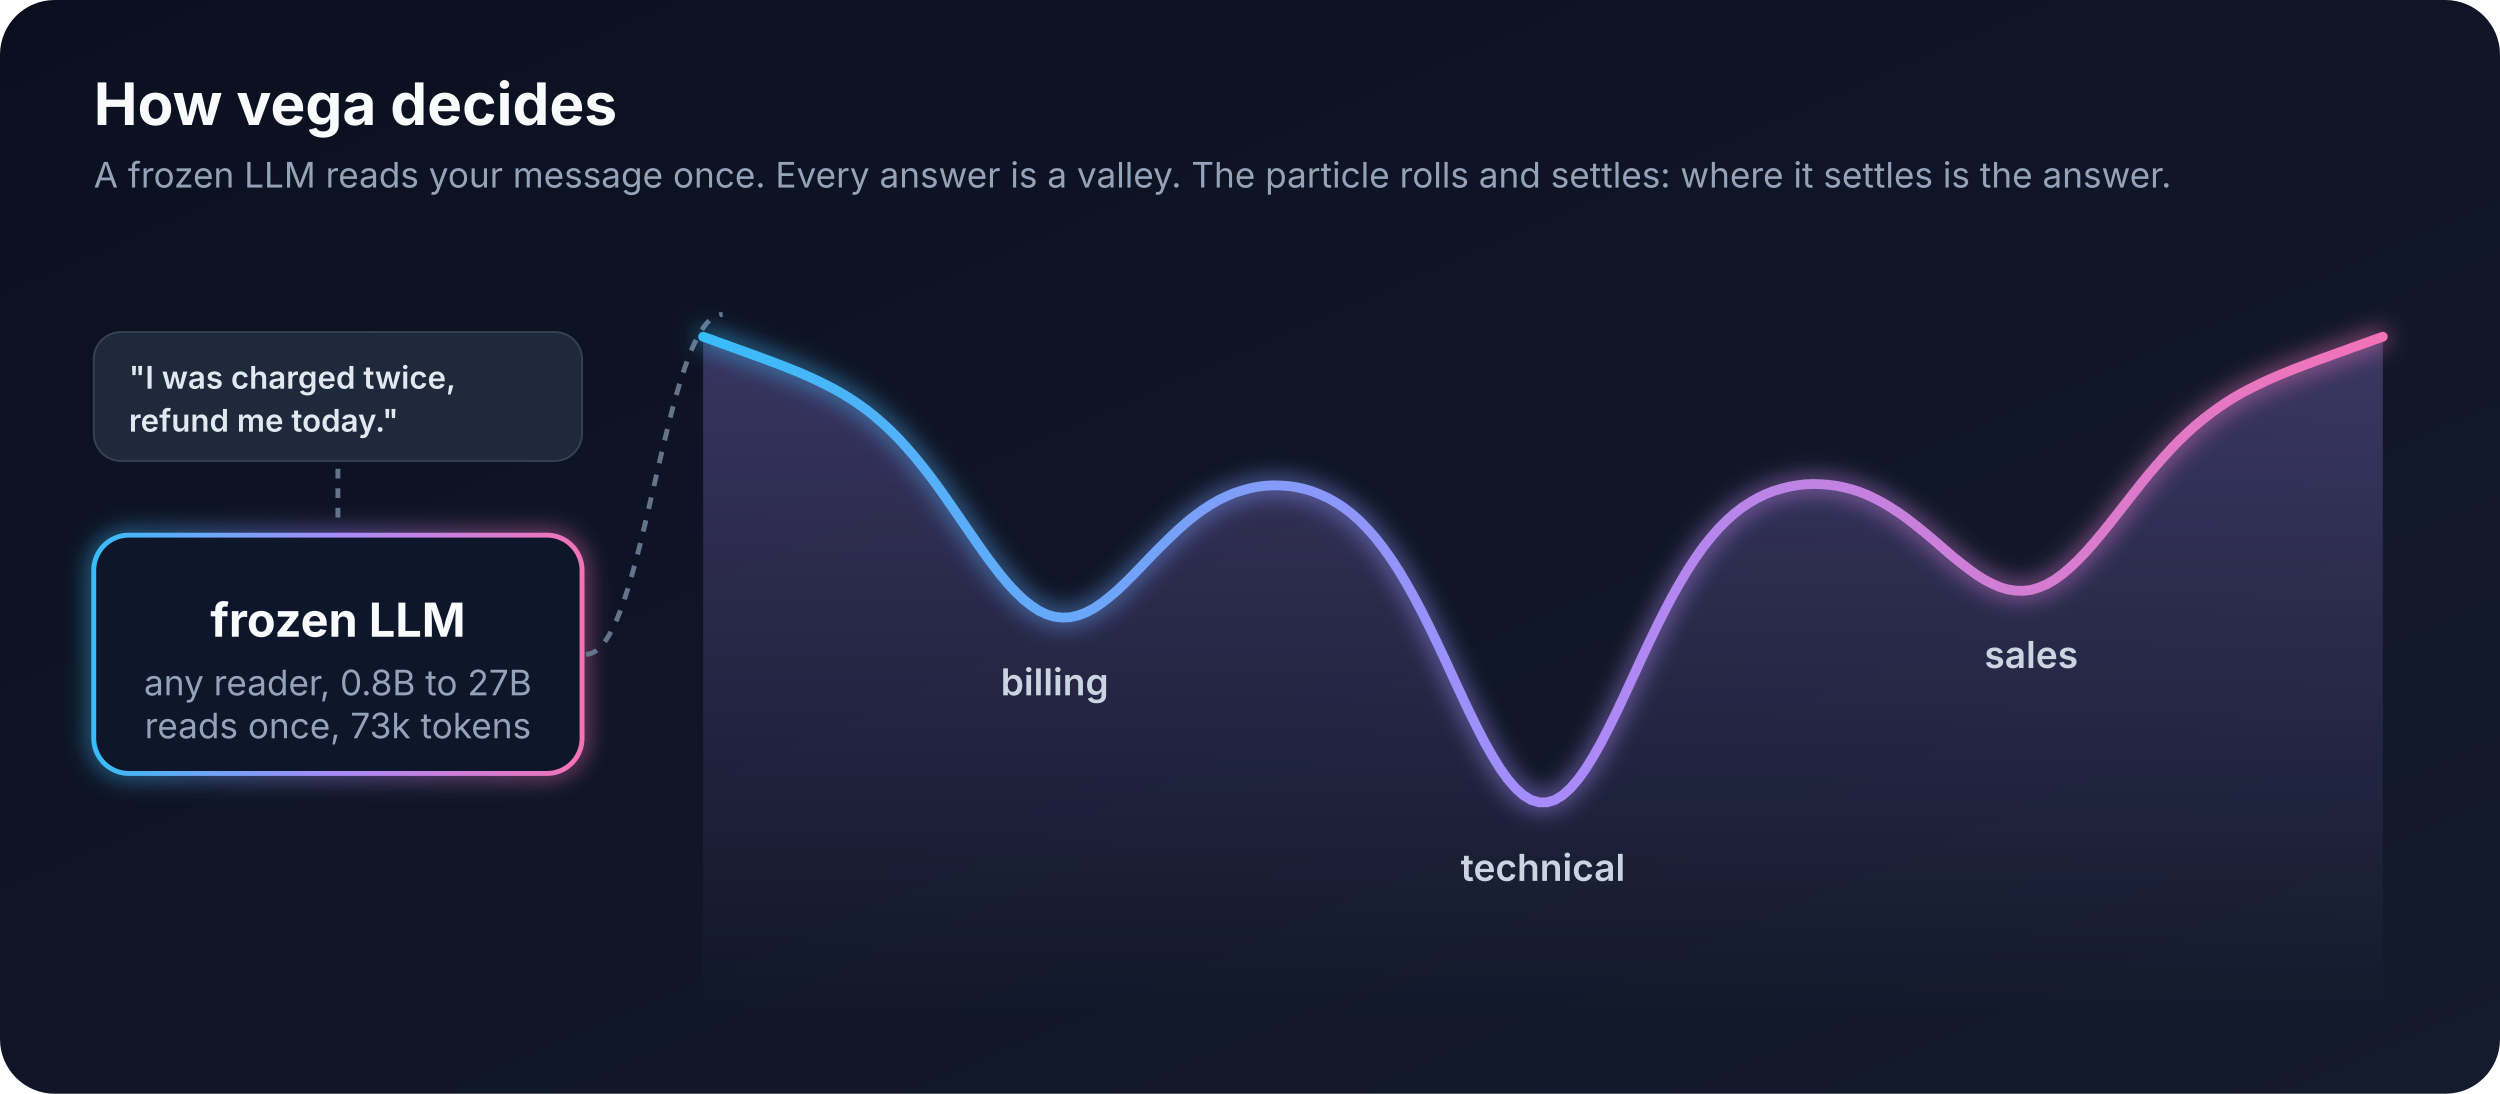
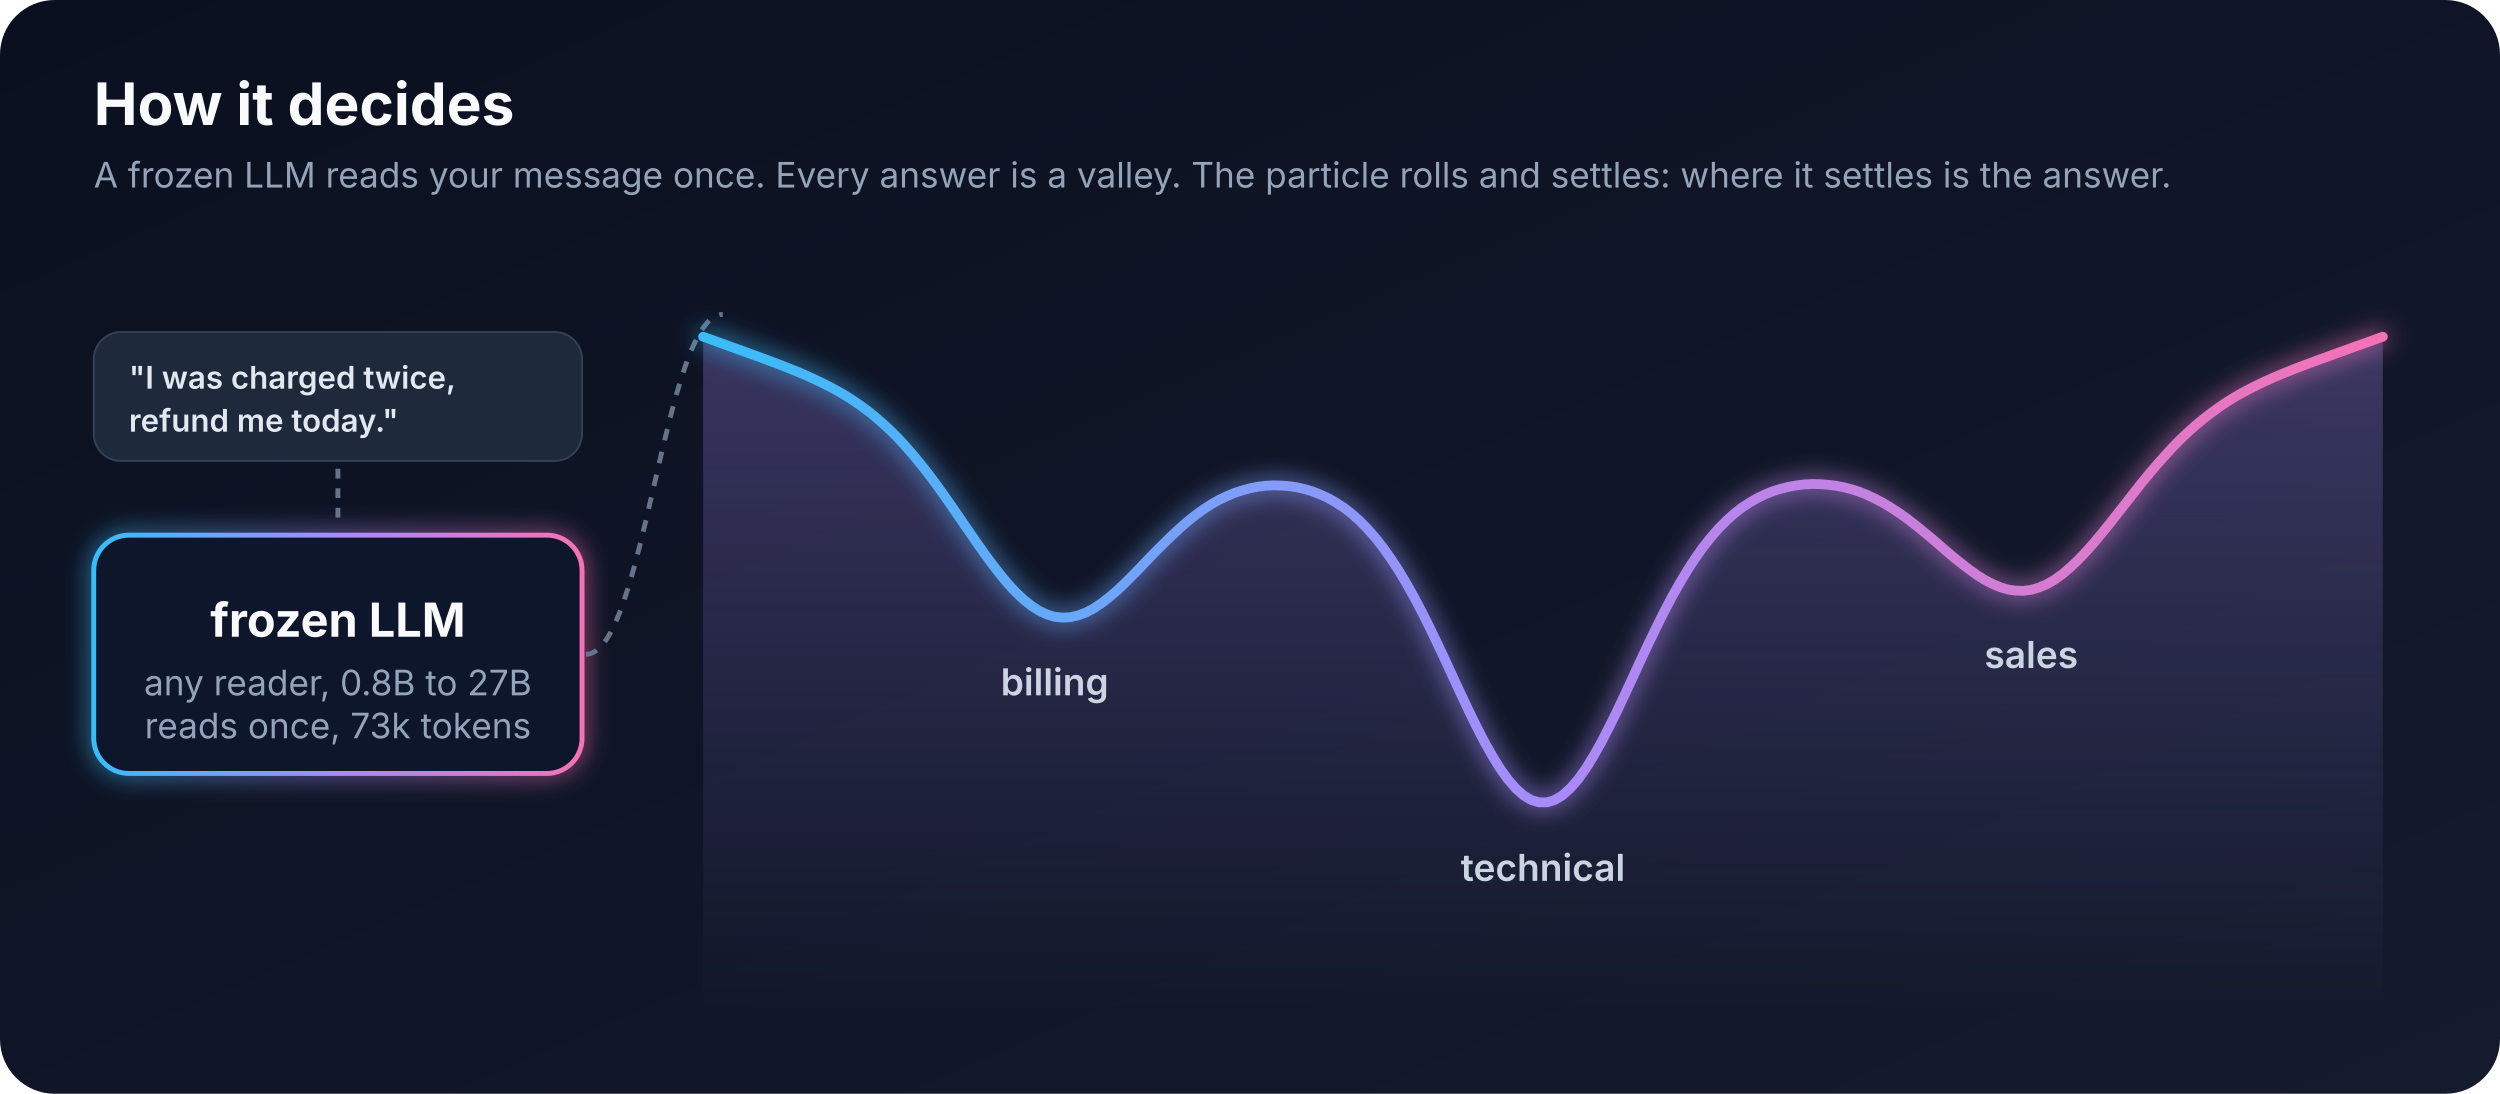
- <svg xmlns="http://www.w3.org/2000/svg" viewBox="0 0 1280 560" width="1280" height="560" role="img" aria-label="How vega decides: a frozen LLM reads the message once, every answer is a valley, and a particle rolls and settles in one. Where it settles is the answer.">
+ <svg xmlns="http://www.w3.org/2000/svg" viewBox="0 0 1280 560" width="1280" height="560" role="img" aria-label="How it decides: a frozen LLM reads the message once, every answer is a valley, and a particle rolls and settles in one. Where it settles is the answer.">
  <defs>
    <linearGradient id="bg" x1="0" y1="0" x2="1" y2="1">
      <stop offset="0" stop-color="#0b1020" />
      <stop offset="1" stop-color="#141b2d" />
    </linearGradient>
    <linearGradient id="ln" x1="0" y1="0" x2="1" y2="0">
      <stop offset="0" stop-color="#38bdf8" />
      <stop offset=".5" stop-color="#a78bfa" />
      <stop offset="1" stop-color="#f472b6" />
    </linearGradient>
    <linearGradient id="fl" x1="0" y1="0" x2="0" y2="1">
      <stop offset="0" stop-color="#a78bfa" stop-opacity=".28" />
      <stop offset="1" stop-color="#a78bfa" stop-opacity="0" />
    </linearGradient>
    <radialGradient id="pt">
      <stop offset="0" stop-color="#fff7ed" />
      <stop offset=".45" stop-color="#fb923c" />
      <stop offset="1" stop-color="#ea580c" />
    </radialGradient>
    <filter id="glow" x="-50%" y="-50%" width="200%" height="200%">
      <feGaussianBlur stdDeviation="6" result="b" />
      <feMerge>
        <feMergeNode in="b" />
        <feMergeNode in="SourceGraphic" />
      </feMerge>
    </filter>
    <path id="ride" d="M360,157.4 L364,158.8 L368,160.3 L372,161.7 L376,163.2 L380,164.6 L384,166.1 L388,167.5 L392,169.0 L396,170.5 L400,172.0 L404,173.6 L408,175.2 L412,176.9 L416,178.7 L420,180.6 L424,182.6 L428,184.7 L432,187.0 L436,189.5 L440,192.2 L444,195.1 L448,198.3 L452,201.8 L456,205.5 L460,209.5 L464,213.9 L468,218.5 L472,223.4 L476,228.5 L480,233.9 L484,239.5 L488,245.3 L492,251.1 L496,256.9 L500,262.7 L504,268.4 L508,273.8 L512,279.0 L516,283.8 L520,288.1 L524,291.9 L528,295.1 L532,297.7 L536,299.6 L540,300.8 L544,301.2 L548,301.0 L552,300.1 L556,298.6 L560,296.5 L564,293.8 L568,290.7 L572,287.3 L576,283.5 L580,279.5 L584,275.4 L588,271.2 L592,267.1 L596,263.1 L600,259.2 L604,255.5 L608,252.0 L612,248.8 L616,245.9 L620,243.3 L624,241.0 L628,239.1 L632,237.4 L636,236.1 L640,235.0 L644,234.2 L648,233.7 L652,233.5 L656,233.6 L660,233.9 L664,234.5 L668,235.4 L672,236.6 L676,238.2 L680,240.0 L684,242.3 L688,244.9 L692,248.0 L696,251.5 L700,255.6 L704,260.1 L708,265.2 L712,270.8 L716,276.9 L720,283.6 L724,290.7 L728,298.3 L732,306.3 L736,314.6 L740,323.1 L744,331.8 L748,340.4 L752,348.9 L756,357.0 L760,364.8 L764,371.9 L768,378.4 L772,384.0 L776,388.6 L780,392.2 L784,394.6 L788,395.8 L792,395.8 L796,394.6 L800,392.2 L804,388.6 L808,384.0 L812,378.4 L816,371.9 L820,364.8 L824,357.0 L828,348.9 L832,340.4 L836,331.8 L840,323.1 L844,314.6 L848,306.3 L852,298.3 L856,290.7 L860,283.6 L864,276.9 L868,270.8 L872,265.1 L876,260.1 L880,255.5 L884,251.5 L888,247.9 L892,244.8 L896,242.2 L900,239.9 L904,238.0 L908,236.4 L912,235.2 L916,234.2 L920,233.5 L924,233.0 L928,232.8 L932,232.9 L936,233.2 L940,233.7 L944,234.5 L948,235.5 L952,236.8 L956,238.4 L960,240.3 L964,242.4 L968,244.8 L972,247.4 L976,250.2 L980,253.3 L984,256.5 L988,259.8 L992,263.2 L996,266.7 L1000,270.1 L1004,273.3 L1008,276.4 L1012,279.3 L1016,281.8 L1020,283.9 L1024,285.6 L1028,286.8 L1032,287.4 L1036,287.5 L1040,287.0 L1044,285.8 L1048,284.1 L1052,281.8 L1056,278.9 L1060,275.5 L1064,271.7 L1068,267.5 L1072,263.0 L1076,258.2 L1080,253.3 L1084,248.2 L1088,243.1 L1092,238.0 L1096,232.9 L1100,228.0 L1104,223.3 L1108,218.8 L1112,214.4 L1116,210.3 L1120,206.5 L1124,202.9 L1128,199.6 L1132,196.5 L1136,193.6 L1140,190.9 L1144,188.4 L1148,186.1 L1152,184.0 L1156,182.0 L1160,180.1 L1164,178.3 L1168,176.6 L1172,175.0 L1176,173.4 L1180,171.9 L1184,170.4 L1188,168.9 L1192,167.5 L1196,166.0 L1200,164.6 L1204,163.1 L1208,161.7 L1212,160.3 L1216,158.8 L1220,157.4" />
  </defs>
  <style>
  text { font-family: ui-sans-serif, -apple-system, "Segoe UI", Inter, Helvetica, Arial, sans-serif; }
  .h { fill:#f8fafc; font-size:30px; font-weight:700; }
  .s { fill:#94a3b8; font-size:18px; }
  .lab { fill:#cbd5e1; font-size:19px; font-weight:600; }
  .chip { fill:#e2e8f0; font-size:16px; font-weight:600; }
  .mono { font-family: ui-monospace, "SF Mono", Menlo, Consolas, monospace; }
</style>
  <rect width="1280" height="560" rx="28" fill="url(#bg)" />
-   <text x="48" y="64" class="h">How vega decides</text>
+   <text x="48" y="64" class="h">How it decides</text>
  <text x="48" y="96" class="s">A frozen LLM reads your message once. Every answer is a valley. The particle rolls and settles: where it settles is the answer.</text>
  <g transform="translate(48,170)">
    <rect width="250" height="66" rx="14" fill="#1e293b" stroke="#334155" />
    <text x="18" y="29" class="chip">"I was charged twice,</text>
    <text x="18" y="51" class="chip">  refund me today."</text>
    <rect y="104" width="250" height="122" rx="18" fill="#0f172a" stroke="url(#ln)" stroke-width="2.5" filter="url(#glow)" />
    <text x="125" y="156" text-anchor="middle" class="h" style="font-size:24px">frozen LLM</text>
    <text x="125" y="186" text-anchor="middle" class="s">any reader, 0.8B to 27B</text>
    <text x="125" y="208" text-anchor="middle" class="s">reads once, 73k tokens</text>
    <path d="M125,70 L125,98" stroke="#64748b" stroke-width="2.5" stroke-dasharray="5 5" />
  </g>
  <path d="M300,335 C330,335 340,161 370,161" fill="none" stroke="#64748b" stroke-width="2.5" stroke-dasharray="6 6">
    <animate attributeName="stroke-dashoffset" from="24" to="0" dur="1s" repeatCount="indefinite" />
  </path>
  <path d="M360,172.4 L364,173.8 L368,175.3 L372,176.7 L376,178.2 L380,179.6 L384,181.1 L388,182.5 L392,184.0 L396,185.5 L400,187.0 L404,188.6 L408,190.2 L412,191.9 L416,193.7 L420,195.6 L424,197.6 L428,199.7 L432,202.0 L436,204.5 L440,207.2 L444,210.1 L448,213.3 L452,216.8 L456,220.5 L460,224.5 L464,228.9 L468,233.5 L472,238.4 L476,243.5 L480,248.9 L484,254.5 L488,260.3 L492,266.1 L496,271.9 L500,277.7 L504,283.4 L508,288.8 L512,294.0 L516,298.8 L520,303.1 L524,306.9 L528,310.1 L532,312.7 L536,314.6 L540,315.8 L544,316.2 L548,316.0 L552,315.1 L556,313.6 L560,311.5 L564,308.8 L568,305.7 L572,302.3 L576,298.5 L580,294.5 L584,290.4 L588,286.2 L592,282.1 L596,278.1 L600,274.2 L604,270.5 L608,267.0 L612,263.8 L616,260.9 L620,258.3 L624,256.0 L628,254.1 L632,252.4 L636,251.1 L640,250.0 L644,249.2 L648,248.7 L652,248.5 L656,248.6 L660,248.9 L664,249.5 L668,250.4 L672,251.6 L676,253.2 L680,255.0 L684,257.3 L688,259.9 L692,263.0 L696,266.5 L700,270.6 L704,275.1 L708,280.2 L712,285.8 L716,291.9 L720,298.6 L724,305.7 L728,313.3 L732,321.3 L736,329.6 L740,338.1 L744,346.8 L748,355.4 L752,363.9 L756,372.0 L760,379.8 L764,386.9 L768,393.4 L772,399.0 L776,403.6 L780,407.2 L784,409.6 L788,410.8 L792,410.8 L796,409.6 L800,407.2 L804,403.6 L808,399.0 L812,393.4 L816,386.9 L820,379.8 L824,372.0 L828,363.9 L832,355.4 L836,346.8 L840,338.1 L844,329.6 L848,321.3 L852,313.3 L856,305.7 L860,298.6 L864,291.9 L868,285.8 L872,280.1 L876,275.1 L880,270.5 L884,266.5 L888,262.9 L892,259.8 L896,257.2 L900,254.9 L904,253.0 L908,251.4 L912,250.2 L916,249.2 L920,248.5 L924,248.0 L928,247.8 L932,247.9 L936,248.2 L940,248.7 L944,249.5 L948,250.5 L952,251.8 L956,253.4 L960,255.3 L964,257.4 L968,259.8 L972,262.4 L976,265.2 L980,268.3 L984,271.5 L988,274.8 L992,278.2 L996,281.7 L1000,285.1 L1004,288.3 L1008,291.4 L1012,294.3 L1016,296.8 L1020,298.9 L1024,300.6 L1028,301.8 L1032,302.4 L1036,302.5 L1040,302.0 L1044,300.8 L1048,299.1 L1052,296.8 L1056,293.9 L1060,290.5 L1064,286.7 L1068,282.5 L1072,278.0 L1076,273.2 L1080,268.3 L1084,263.2 L1088,258.1 L1092,253.0 L1096,247.9 L1100,243.0 L1104,238.3 L1108,233.8 L1112,229.4 L1116,225.3 L1120,221.5 L1124,217.9 L1128,214.6 L1132,211.5 L1136,208.6 L1140,205.9 L1144,203.4 L1148,201.1 L1152,199.0 L1156,197.0 L1160,195.1 L1164,193.3 L1168,191.6 L1172,190.0 L1176,188.4 L1180,186.9 L1184,185.4 L1188,183.9 L1192,182.5 L1196,181.0 L1200,179.6 L1204,178.1 L1208,176.7 L1212,175.3 L1216,173.8 L1220,172.4 L1220,520 L360,520 Z" fill="url(#fl)" />
  <path d="M360,172.4 L364,173.8 L368,175.3 L372,176.7 L376,178.2 L380,179.6 L384,181.1 L388,182.5 L392,184.0 L396,185.5 L400,187.0 L404,188.6 L408,190.2 L412,191.9 L416,193.7 L420,195.6 L424,197.6 L428,199.7 L432,202.0 L436,204.5 L440,207.2 L444,210.1 L448,213.3 L452,216.8 L456,220.5 L460,224.5 L464,228.9 L468,233.5 L472,238.4 L476,243.5 L480,248.9 L484,254.5 L488,260.3 L492,266.1 L496,271.9 L500,277.7 L504,283.4 L508,288.8 L512,294.0 L516,298.8 L520,303.1 L524,306.9 L528,310.1 L532,312.7 L536,314.6 L540,315.8 L544,316.2 L548,316.0 L552,315.1 L556,313.6 L560,311.5 L564,308.8 L568,305.7 L572,302.3 L576,298.5 L580,294.5 L584,290.4 L588,286.2 L592,282.1 L596,278.1 L600,274.2 L604,270.5 L608,267.0 L612,263.8 L616,260.9 L620,258.3 L624,256.0 L628,254.1 L632,252.4 L636,251.1 L640,250.0 L644,249.2 L648,248.7 L652,248.5 L656,248.6 L660,248.9 L664,249.5 L668,250.4 L672,251.6 L676,253.2 L680,255.0 L684,257.3 L688,259.9 L692,263.0 L696,266.5 L700,270.6 L704,275.1 L708,280.2 L712,285.8 L716,291.9 L720,298.6 L724,305.7 L728,313.3 L732,321.3 L736,329.6 L740,338.1 L744,346.8 L748,355.4 L752,363.9 L756,372.0 L760,379.8 L764,386.9 L768,393.4 L772,399.0 L776,403.6 L780,407.2 L784,409.6 L788,410.8 L792,410.8 L796,409.6 L800,407.2 L804,403.6 L808,399.0 L812,393.4 L816,386.9 L820,379.8 L824,372.0 L828,363.9 L832,355.4 L836,346.8 L840,338.1 L844,329.6 L848,321.3 L852,313.3 L856,305.7 L860,298.6 L864,291.9 L868,285.8 L872,280.1 L876,275.1 L880,270.5 L884,266.5 L888,262.9 L892,259.8 L896,257.2 L900,254.9 L904,253.0 L908,251.4 L912,250.2 L916,249.2 L920,248.5 L924,248.0 L928,247.8 L932,247.9 L936,248.2 L940,248.7 L944,249.5 L948,250.5 L952,251.8 L956,253.4 L960,255.3 L964,257.4 L968,259.8 L972,262.4 L976,265.2 L980,268.3 L984,271.5 L988,274.8 L992,278.2 L996,281.7 L1000,285.1 L1004,288.3 L1008,291.4 L1012,294.3 L1016,296.8 L1020,298.9 L1024,300.6 L1028,301.8 L1032,302.4 L1036,302.5 L1040,302.0 L1044,300.8 L1048,299.1 L1052,296.8 L1056,293.9 L1060,290.5 L1064,286.7 L1068,282.5 L1072,278.0 L1076,273.2 L1080,268.3 L1084,263.2 L1088,258.1 L1092,253.0 L1096,247.9 L1100,243.0 L1104,238.3 L1108,233.8 L1112,229.4 L1116,225.3 L1120,221.5 L1124,217.9 L1128,214.6 L1132,211.5 L1136,208.6 L1140,205.9 L1144,203.4 L1148,201.1 L1152,199.0 L1156,197.0 L1160,195.1 L1164,193.3 L1168,191.6 L1172,190.0 L1176,188.4 L1180,186.9 L1184,185.4 L1188,183.9 L1192,182.5 L1196,181.0 L1200,179.6 L1204,178.1 L1208,176.7 L1212,175.3 L1216,173.8 L1220,172.4" fill="none" stroke="url(#ln)" stroke-width="5" stroke-linecap="round" filter="url(#glow)" />
  <text x="540" y="356" text-anchor="middle" class="lab">billing</text>
  <text x="790" y="451" text-anchor="middle" class="lab">technical</text>
  <text x="1040" y="342" text-anchor="middle" class="lab">sales</text>
  <g opacity="0">
    <animate attributeName="opacity" dur="7s" repeatCount="indefinite" keyTimes="0;0.100;0.160;0.930;0.980;1" values="0;0;1;1;0;0" />
    <circle r="14" fill="url(#pt)" filter="url(#glow)">
      <animateMotion dur="7s" repeatCount="indefinite" calcMode="spline" keyTimes="0.000;0.140;0.300;0.420;0.520;0.600;0.660;0.710;1.000" keyPoints="0.007;0.007;0.769;0.249;0.565;0.475;0.517;0.505;0.505" keySplines=".4 0 .6 1;.4 0 .6 1;.4 0 .6 1;.4 0 .6 1;.4 0 .6 1;.4 0 .6 1;.4 0 .6 1;.4 0 .6 1">
        <mpath href="#ride" />
      </animateMotion>
    </circle>
  </g>
  <g opacity="0">
    <animate attributeName="opacity" dur="7s" repeatCount="indefinite" keyTimes="0;0.710;0.750;0.930;0.980;1" values="0;0;1;1;0;0" />
    <circle cx="790" cy="396" r="26" fill="none" stroke="#fb923c" stroke-width="2.5" />
    <rect x="672" y="299" width="236" height="46" rx="23" fill="#fb923c" />
    <text x="790" y="329" text-anchor="middle" style="fill:#1c1917;font-size:21px;font-weight:800">technical  0.94</text>
  </g>
  <g opacity="0" transform="translate(360,502)">
    <animate attributeName="opacity" dur="7s" repeatCount="indefinite" keyTimes="0;0.760;0.800;0.930;0.980;1" values="0;0;1;1;0;0" />
    <rect width="250" height="36" rx="18" fill="#1e293b" stroke="#334155" />
    <text x="125" y="24" text-anchor="middle" class="chip mono">set: [technical]</text>
    <rect x="266" width="200" height="36" rx="18" fill="#1e293b" stroke="#334155" />
    <text x="366" y="24" text-anchor="middle" class="chip mono">abstain: false</text>
    <rect x="482" width="200" height="36" rx="18" fill="#1e293b" stroke="#334155" />
    <text x="582" y="24" text-anchor="middle" class="chip mono">unbound: false</text>
    <rect x="698" width="160" height="36" rx="18" fill="#14532d" stroke="#22c55e" />
    <text x="778" y="24" text-anchor="middle" class="chip mono" style="fill:#bbf7d0">route: auto</text>
  </g>
</svg>
